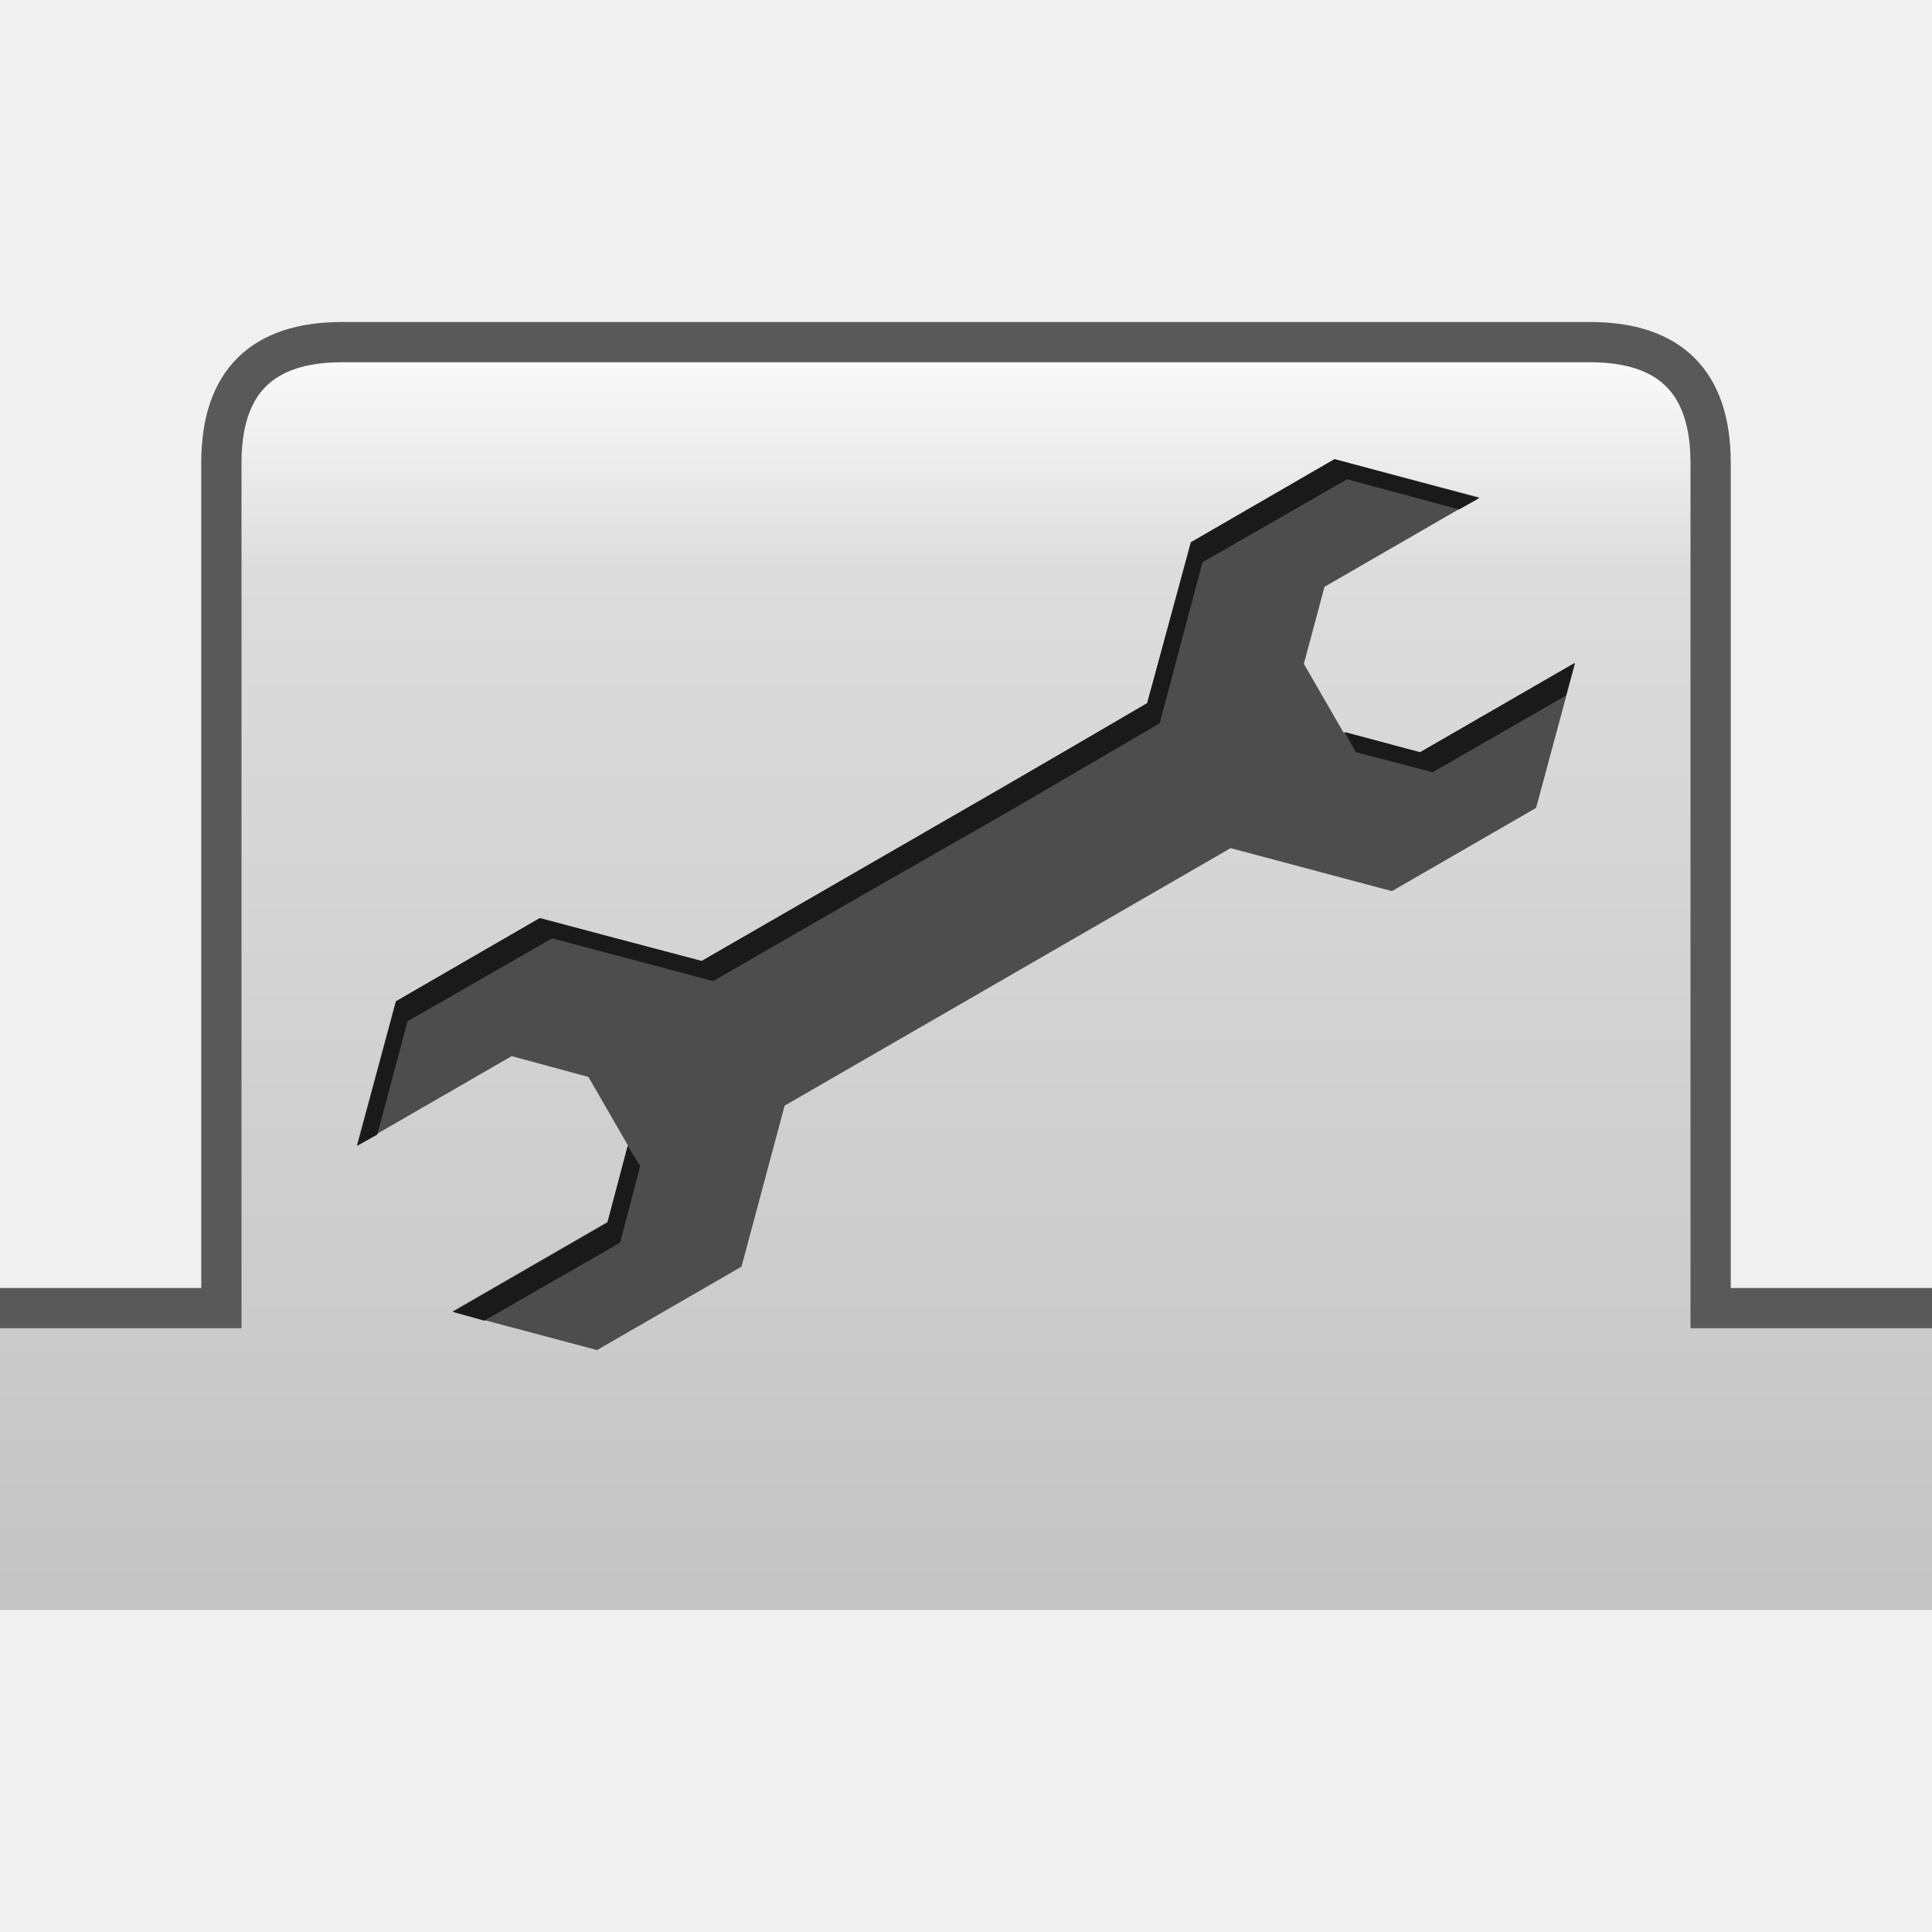
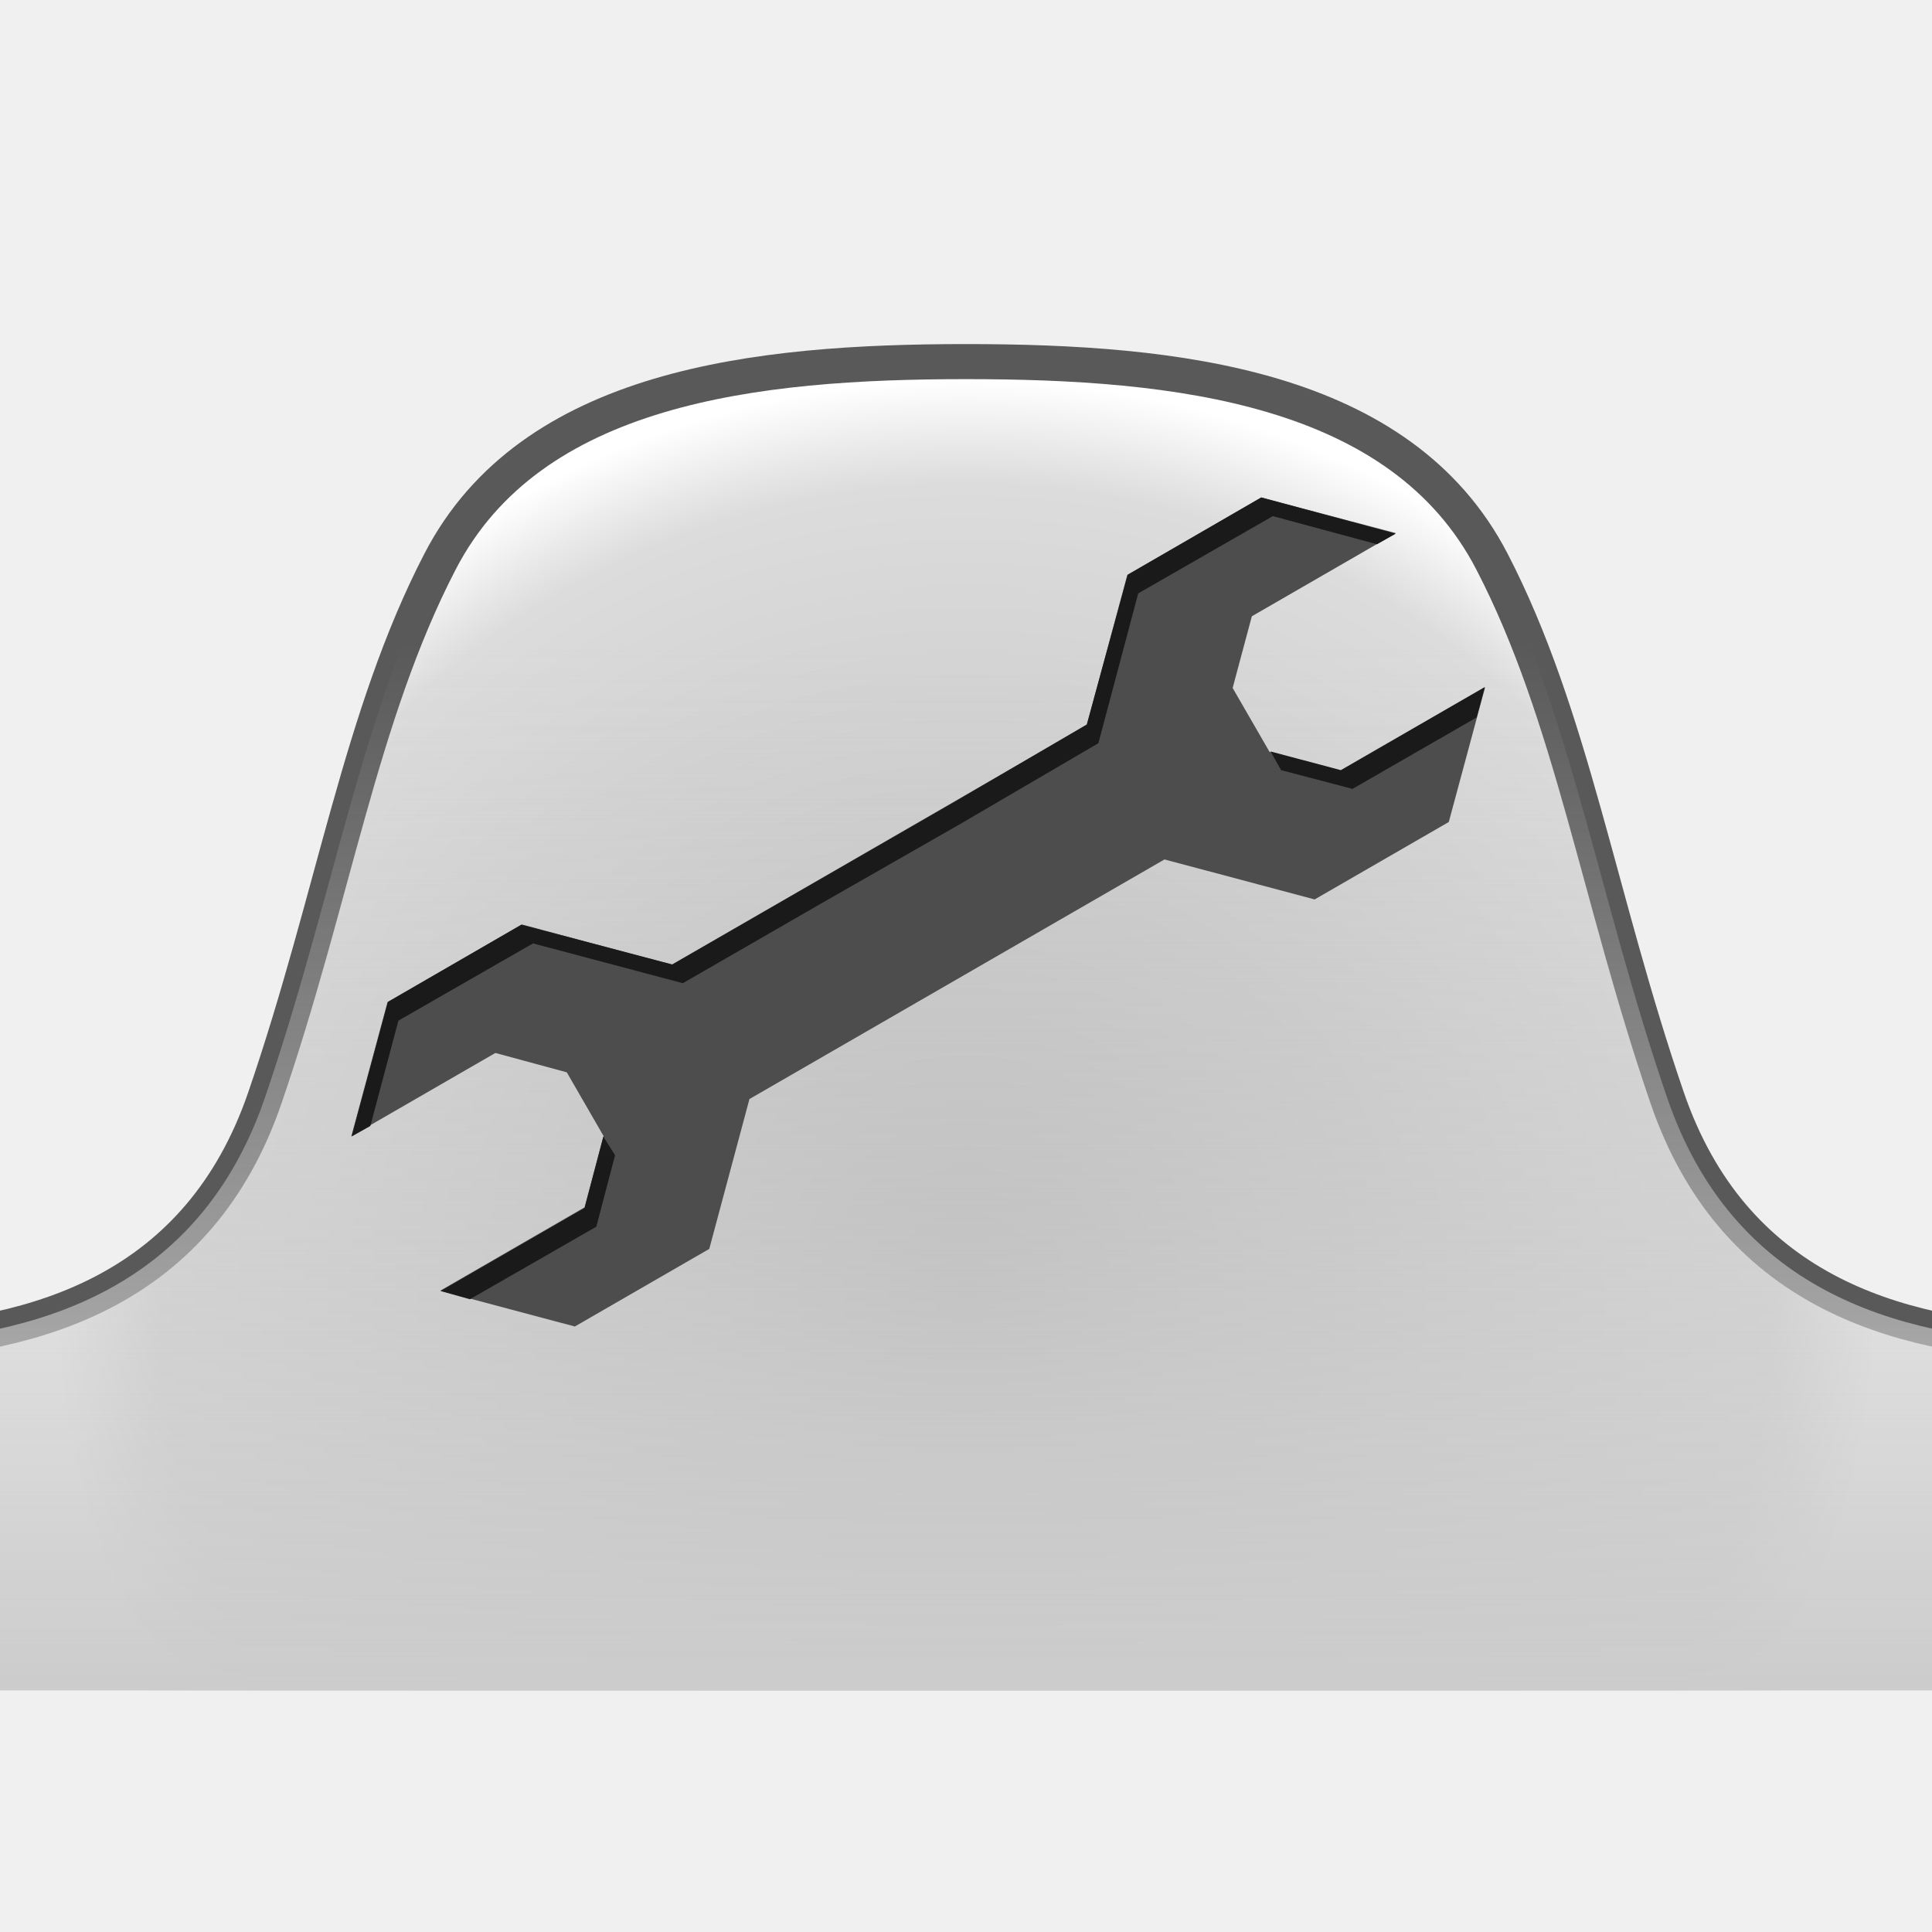
<svg xmlns="http://www.w3.org/2000/svg" xmlns:xlink="http://www.w3.org/1999/xlink" version="1.1" width="48" height="48" id="svg2">
  <defs id="defs4">
-     <linearGradient id="linearGradient3788">
-       <stop id="stop3790" style="stop-color:#b8b8b8;stop-opacity:1" offset="0" />
-       <stop id="stop3786" style="stop-color:#dcdcdc;stop-opacity:1" offset="0.864" />
-       <stop id="stop3788" style="stop-color:#e7e7e7;stop-opacity:1" offset="0.904" />
-       <stop id="stop3792" style="stop-color:#ffffff;stop-opacity:1" offset="1" />
+     <linearGradient id="linearGradient4389">
+       <stop style="stop-color:#cccccc;stop-opacity:1;" offset="0" id="stop4391" />
+       <stop style="stop-color:#cccccc;stop-opacity:0;" offset="1" id="stop4393" />
    </linearGradient>
-     <linearGradient x1="10" y1="57" x2="10" y2="11" id="linearGradient3794" xlink:href="#linearGradient3788" gradientUnits="userSpaceOnUse" gradientTransform="translate(0,-3)" />
-     <clipPath id="clipPath3027">
-       <rect width="48" height="34" x="2.7755576e-17" y="6" id="rect3029" style="color:#000000;fill:#ffffff;fill-opacity:1;fill-rule:nonzero;stroke:none;stroke-width:2;marker:none;visibility:visible;display:inline;overflow:visible;enable-background:accumulate" />
+     <linearGradient id="linearGradient4377">
+       <stop offset="0" style="stop-color:#b8b8b8;stop-opacity:1" id="stop4379" />
+       <stop offset="0.885" style="stop-color:#dcdcdc;stop-opacity:1" id="stop4381" />
+       <stop offset="0.923" style="stop-color:#e7e7e7;stop-opacity:1" id="stop4383" />
+       <stop offset="1" style="stop-color:#ffffff;stop-opacity:1" id="stop4385" />
+     </linearGradient>
+     <radialGradient xlink:href="#linearGradient4377" id="radialGradient4375" cx="24" cy="34" fx="24" fy="34" r="24" gradientTransform="matrix(0.9435484,-3.5296611e-8,3.5296613e-8,0.9435484,1.354837,-0.01640564)" gradientUnits="userSpaceOnUse" />
+     <linearGradient xlink:href="#linearGradient4389" id="linearGradient4395" x1="24" y1="42.408" x2="24" y2="12.556" gradientUnits="userSpaceOnUse" gradientTransform="matrix(0.8709677,0,0,0.8709677,3.096774,5.064363)" />
+     <clipPath clipPathUnits="userSpaceOnUse" id="clipPath4401">
+       <rect y="5" x="0" height="37" width="48" id="rect4403" style="color:#000000;color-interpolation:sRGB;color-interpolation-filters:linearRGB;fill:#ffffff;fill-opacity:1;fill-rule:nonzero;stroke:none;stroke-width:1px;marker:none;visibility:visible;display:inline;overflow:visible;isolation:auto;mix-blend-mode:normal;enable-background:accumulate;clip-rule:nonzero;color-rendering:auto;image-rendering:auto;shape-rendering:auto;text-rendering:auto" />
+     </clipPath>
+     <clipPath clipPathUnits="userSpaceOnUse" id="clipPath4406">
+       <rect y="5" x="0" height="37" width="48" id="rect4408" style="color:#000000;color-interpolation:sRGB;color-interpolation-filters:linearRGB;fill:#ffffff;fill-opacity:1;fill-rule:nonzero;stroke:none;stroke-width:1px;marker:none;visibility:visible;display:inline;overflow:visible;isolation:auto;mix-blend-mode:normal;enable-background:accumulate;clip-rule:nonzero;color-rendering:auto;image-rendering:auto;shape-rendering:auto;text-rendering:auto" />
    </clipPath>
  </defs>
-   <g id="layer2" style="display:inline">
-     <path d="m -5.5,32.5 11,0 0,-21 c 0,-2 1,-3 3,-3 l 31,0 c 2,0 3,1 3,3 l 0,21 7,0 1,21 -54,0 z" clip-path="url(#clipPath3027)" id="path3005" style="fill:url(#linearGradient3794);fill-opacity:1;stroke:#595959;stroke-width:1px;stroke-linecap:butt;stroke-linejoin:miter;stroke-opacity:1" />
-     <path d="m 36.752,12.36 -3.589,-0.949 -3.582,2.068 -1.079,4.005 -3.691,2.131 -3.691,2.131 -3.698,2.135 -4.001,-1.072 -3.589,2.072 -0.965,3.578 3.845,-2.22 1.907,0.517 0.983,1.703 -0.51,1.902 -3.852,2.224 3.593,0.957 3.589,-2.072 1.072,-4.001 3.698,-2.135 3.691,-2.131 3.691,-2.131 4.008,1.068 3.582,-2.068 0.968,-3.59 -3.845,2.22 -1.91,-0.506 -0.983,-1.703 0.513,-1.914 3.845,-2.22 z" id="path3159" style="color:#000000;fill:#4d4d4d;fill-opacity:1;stroke:none;stroke-width:0.697;marker:none;visibility:visible;display:inline;overflow:visible;enable-background:accumulate" />
-     <path d="m 33.156,11.406 -3.562,2.062 -1.094,4 -3.688,2.156 -3.688,2.125 -3.688,2.125 -4.031,-1.062 -3.562,2.062 -0.969,3.594 0.5,-0.281 0.75,-2.812 3.594,-2.062 4,1.062 3.688,-2.125 3.719,-2.125 3.688,-2.156 1.062,-4 3.594,-2.062 2.781,0.75 0.5,-0.281 -3.594,-0.969 z m 5.969,5.062 -3.844,2.219 -1.875,-0.5 0.281,0.5 1.906,0.5 3.312,-1.906 0.219,-0.812 z m -23.531,12 -0.5,1.906 -3.844,2.219 0.781,0.219 3.375,-1.938 0.5,-1.906 -0.312,-0.5 z" id="path3790" style="color:#000000;fill:#1a1a1a;fill-opacity:1;stroke:none;stroke-width:0.697;marker:none;visibility:visible;display:inline;overflow:visible;enable-background:accumulate" />
+   <g id="layer1">
+     <path id="path3399" style="color:#000000;color-interpolation:sRGB;color-interpolation-filters:linearRGB;fill:url(#radialGradient4375);fill-opacity:1;fill-rule:nonzero;stroke:#595959;stroke-width:0.871px;stroke-linecap:butt;stroke-linejoin:miter;stroke-miterlimit:4;stroke-opacity:1;stroke-dasharray:none;stroke-dashoffset:0;marker:none;visibility:visible;display:inline;overflow:visible;isolation:auto;mix-blend-mode:normal;enable-background:accumulate;clip-rule:nonzero;color-rendering:auto;image-rendering:auto;shape-rendering:auto;text-rendering:auto" d="M -3,33.371 C 0.969,33.222 4.953,32.019 6.581,27.274 8.292,22.285 8.947,17.781 10.935,13.948 13.194,9.593 18.774,8.984 24,8.984 c 5.226,0 10.806,0.609 13.065,4.964 1.988,3.833 2.643,8.337 4.355,13.326 1.628,4.744 5.612,5.948 9.581,6.097 l 0,9.145 -54,0 z" clip-path="url(#clipPath4406)" />
+     <path clip-path="url(#clipPath4401)" d="M -3,33.371 C 0.969,33.222 4.953,32.019 6.581,27.274 8.292,22.285 8.947,17.781 10.935,13.948 13.194,9.593 18.774,8.984 24,8.984 c 5.226,0 10.806,0.609 13.065,4.964 1.988,3.833 2.643,8.337 4.355,13.326 1.628,4.744 5.612,5.948 9.581,6.097 l 0,9.145 -54,0 z" style="color:#000000;color-interpolation:sRGB;color-interpolation-filters:linearRGB;fill:url(#linearGradient4395);fill-opacity:1;fill-rule:nonzero;stroke:none;stroke-width:0.871px;stroke-linecap:butt;stroke-linejoin:miter;stroke-miterlimit:4;stroke-opacity:1;stroke-dasharray:none;stroke-dashoffset:0;marker:none;visibility:visible;display:inline;overflow:visible;isolation:auto;mix-blend-mode:normal;enable-background:accumulate;clip-rule:nonzero;color-rendering:auto;image-rendering:auto;shape-rendering:auto;text-rendering:auto" id="path4387" />
+     <g id="g4410" transform="translate(-0.375362,0.092422)">
+       <path d="m 35.055,13.153 -3.34,-0.883 -3.333,1.924 -1.004,3.727 -3.435,1.983 -3.435,1.983 -3.442,1.987 -3.723,-0.998 -3.34,1.928 -0.898,3.33 3.578,-2.066 1.774,0.481 0.915,1.585 -0.474,1.77 -3.585,2.07 3.344,0.89 3.34,-1.928 0.998,-3.723 3.442,-1.987 3.435,-1.983 3.435,-1.983 3.73,0.994 3.333,-1.924 0.901,-3.341 -3.578,2.066 L 31.915,18.585 31,17 31.477,15.219 35.055,13.153 Z" id="path3159" style="color:#000000;fill:#4d4d4d;fill-opacity:1;stroke:none;stroke-width:0.697;marker:none;visibility:visible;display:inline;overflow:visible;enable-background:accumulate" />
+       <path d="m 31.709,12.266 -3.315,1.919 -1.018,3.722 -3.432,2.007 -3.432,1.978 -3.432,1.978 -3.752,-0.989 -3.315,1.919 -0.902,3.344 0.465,-0.262 0.698,-2.617 3.344,-1.919 3.722,0.989 3.432,-1.978 3.461,-1.978 3.432,-2.007 0.989,-3.722 3.344,-1.919 2.588,0.698 0.465,-0.262 -3.344,-0.902 z m 5.555,4.711 -3.577,2.065 -1.745,-0.465 0.262,0.465 1.774,0.465 3.083,-1.774 0.204,-0.756 z m -21.899,11.167 -0.465,1.774 -3.577,2.065 0.727,0.204 3.141,-1.803 0.465,-1.774 -0.291,-0.465 z" id="path3790" style="color:#000000;fill:#1a1a1a;fill-opacity:1;stroke:none;stroke-width:0.697;marker:none;visibility:visible;display:inline;overflow:visible;enable-background:accumulate" />
+     </g>
  </g>
</svg>
